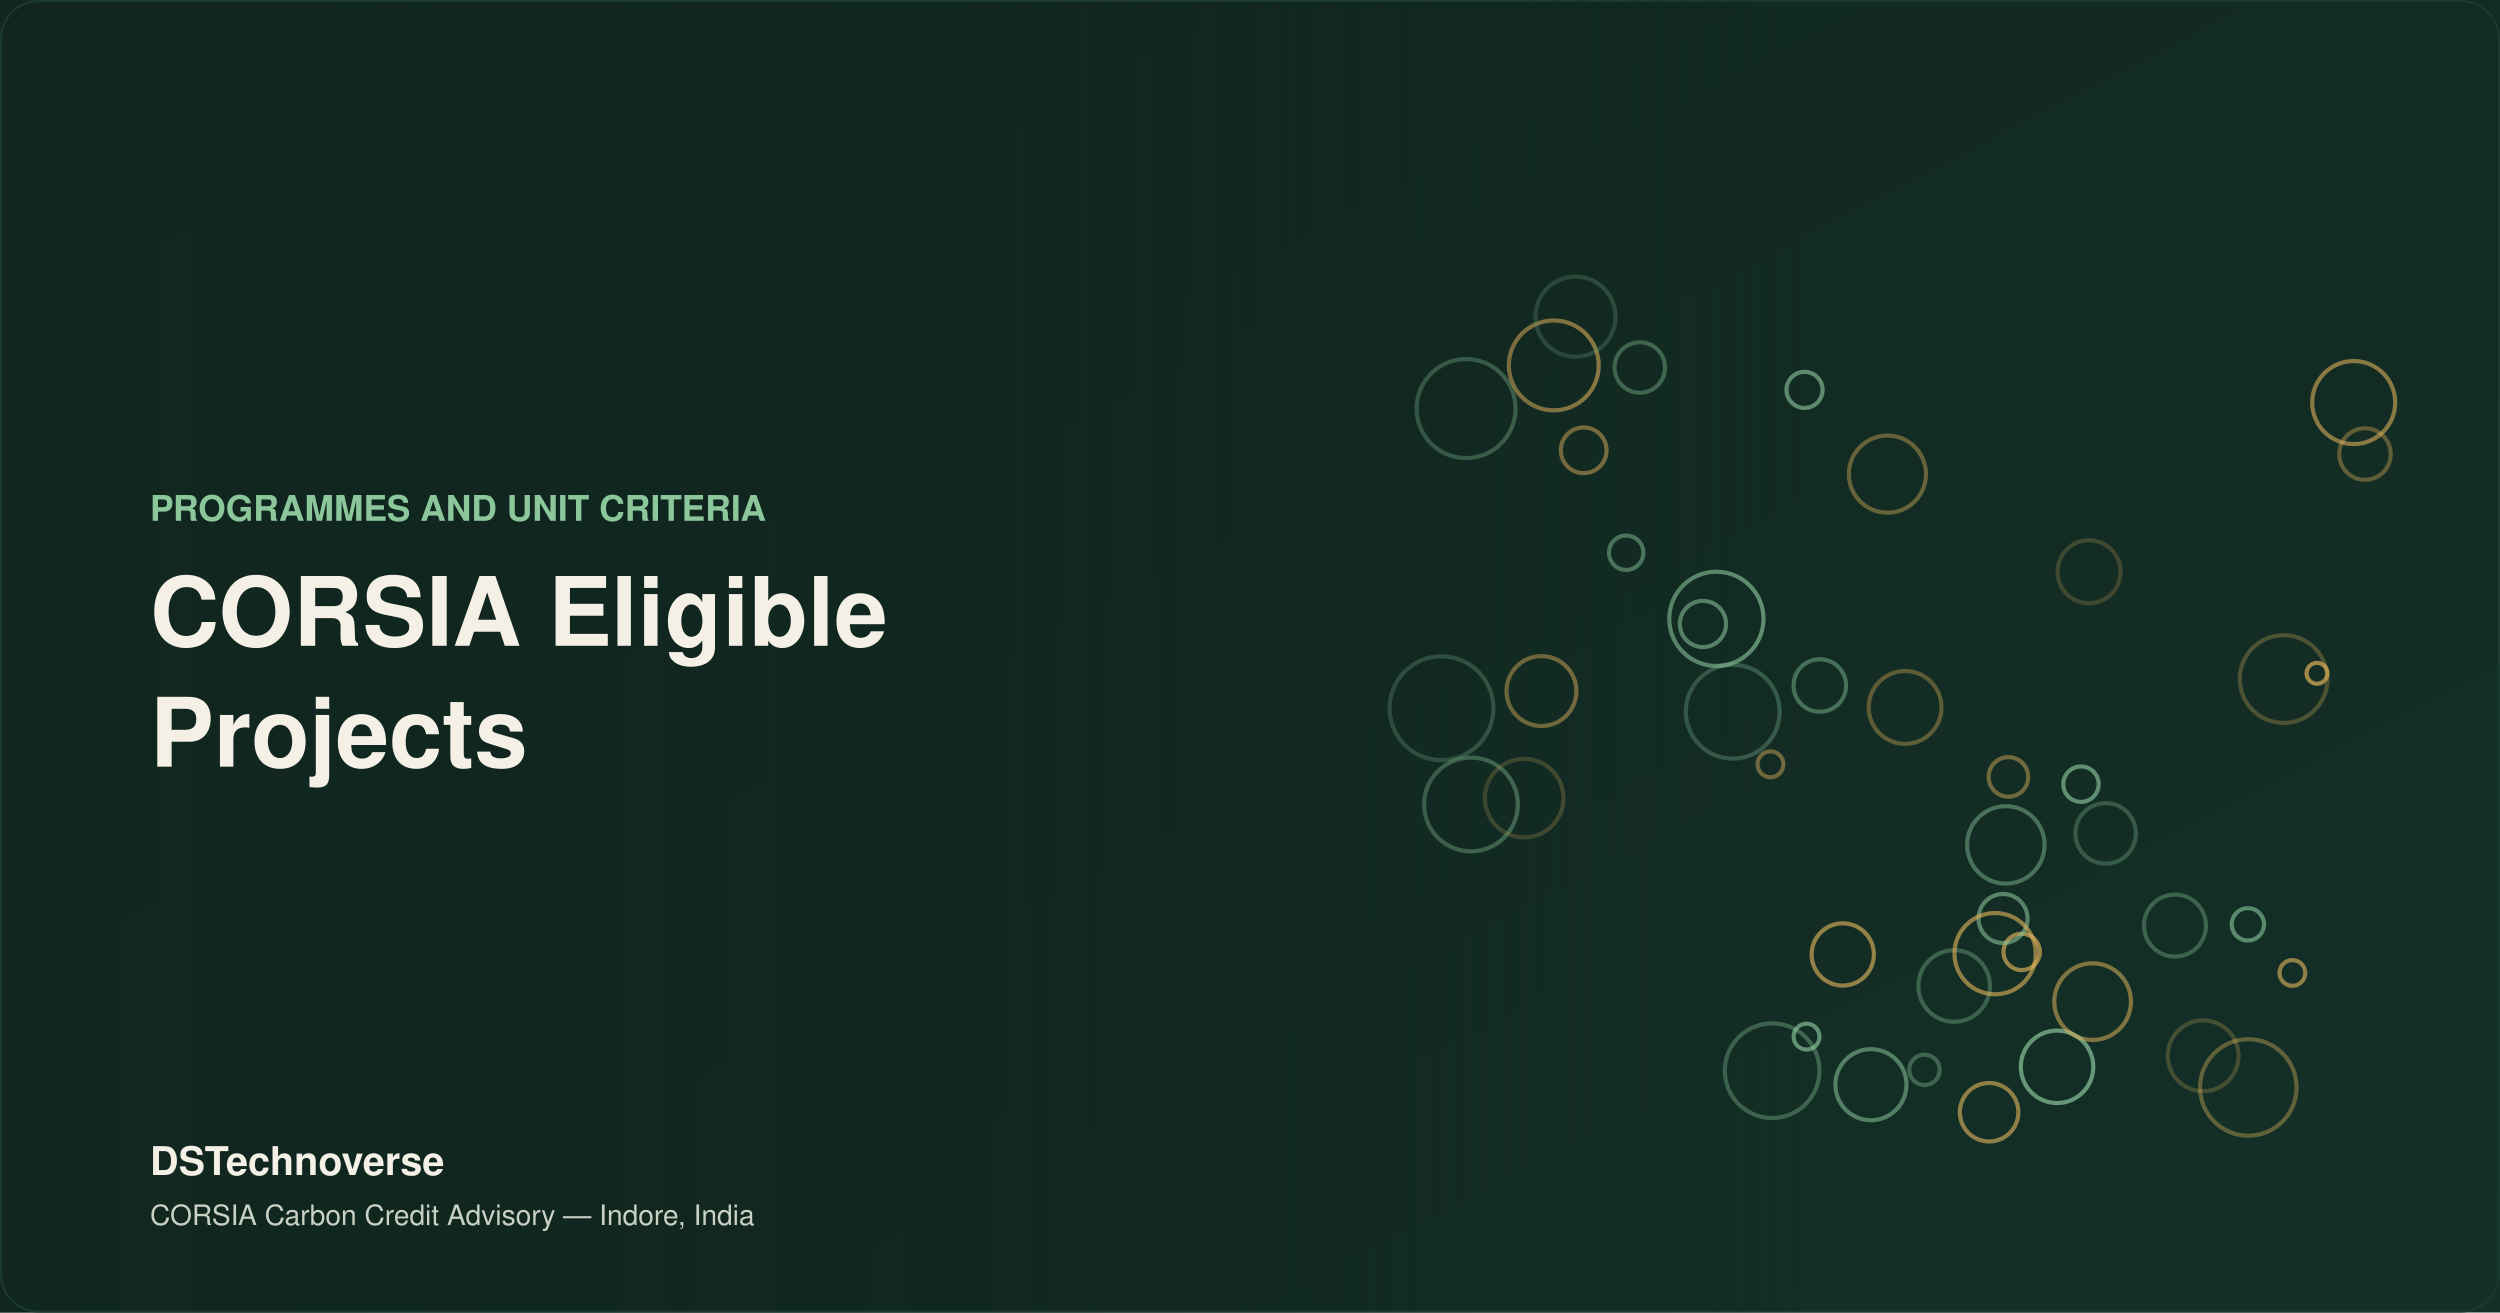
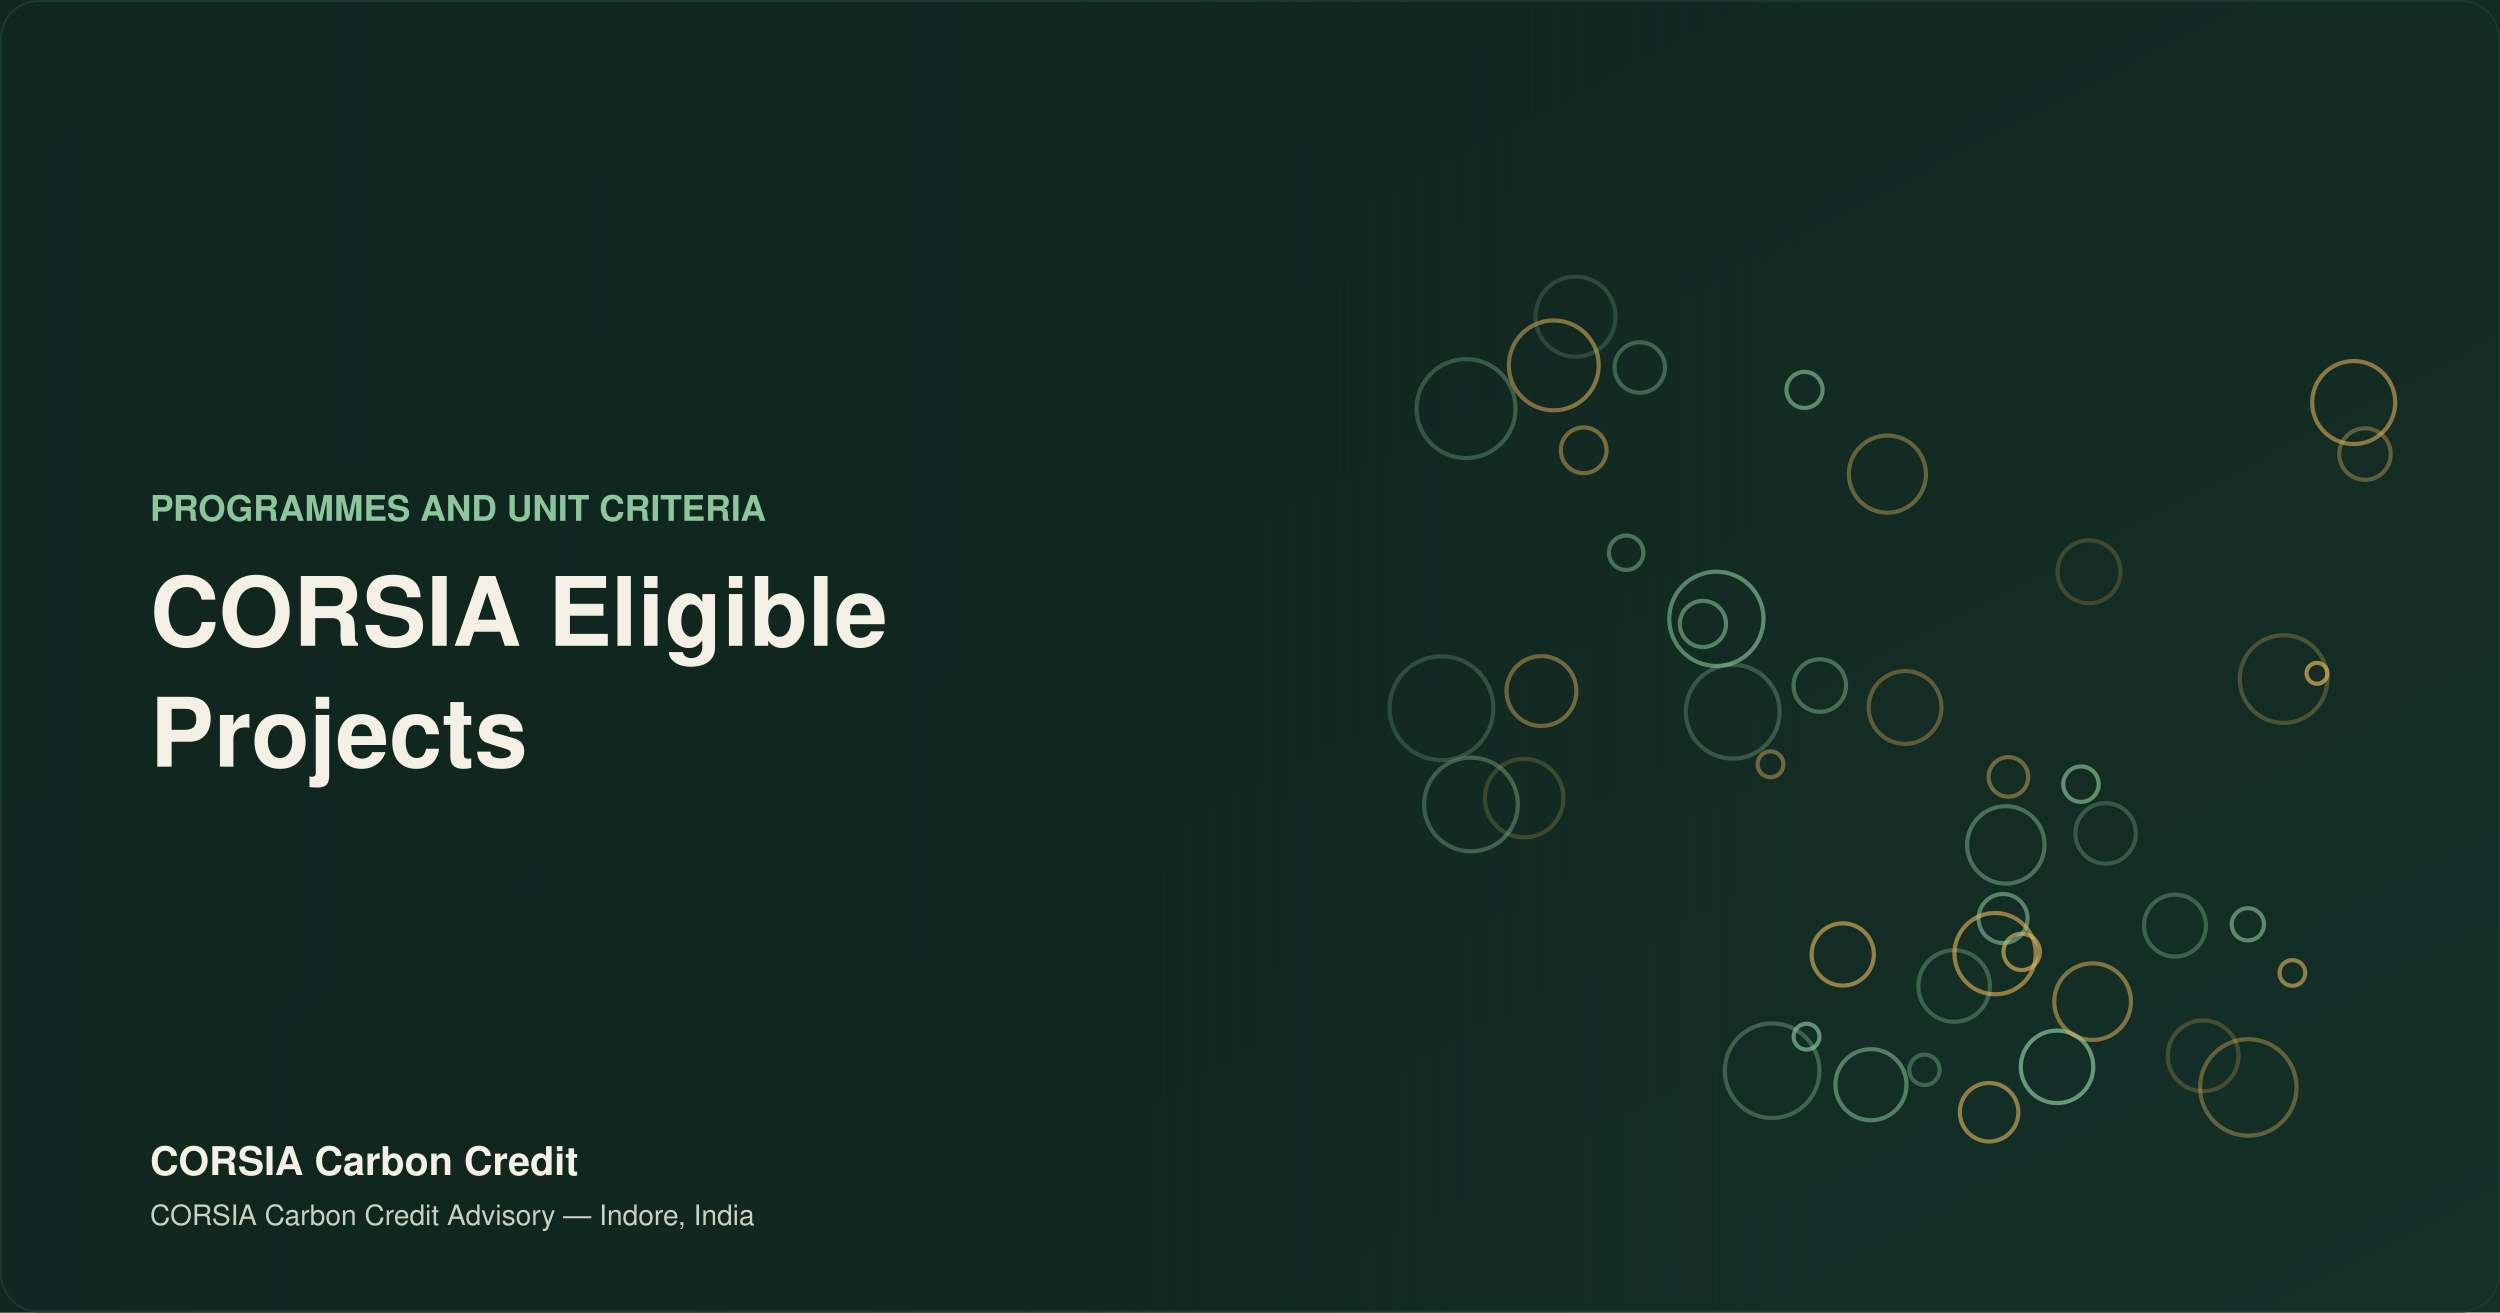
<svg xmlns="http://www.w3.org/2000/svg" viewBox="0 0 1200 630" width="1200" height="630" role="img" aria-label="CORSIA Eligible Projects">
  <defs>
    <linearGradient id="bgG" x1="0" y1="0" x2="1" y2="1">
      <stop offset="0%" stop-color="#10261f" />
      <stop offset="100%" stop-color="#143027" />
    </linearGradient>
    <filter id="soft" x="-30%" y="-30%" width="160%" height="160%">
      <feGaussianBlur stdDeviation="26" />
    </filter>
    <linearGradient id="scrim" x1="0" y1="0" x2="1" y2="0">
      <stop offset="0%" stop-color="#10261f" stop-opacity="0.93" />
      <stop offset="55%" stop-color="#10261f" stop-opacity="0.82" />
      <stop offset="100%" stop-color="#10261f" stop-opacity="0" />
    </linearGradient>
  </defs>
  <rect width="1200" height="630" fill="url(#bgG)" />
  <circle cx="954.77" cy="533.87" r="14.04" fill="none" stroke="#e0b25a" stroke-width="2" opacity="0.61" />
  <circle cx="937.99" cy="473.28" r="17.18" fill="none" stroke="#8cc79c" stroke-width="2" opacity="0.34" />
  <circle cx="1100.35" cy="467.02" r="6.18" fill="none" stroke="#e0b25a" stroke-width="2" opacity="0.61" />
  <circle cx="998.87" cy="376.4" r="8.5" fill="none" stroke="#8cc79c" stroke-width="2" opacity="0.63" />
  <circle cx="866.17" cy="187.15" r="8.66" fill="none" stroke="#8cc79c" stroke-width="2" opacity="0.62" />
  <circle cx="703.71" cy="196.12" r="23.76" fill="none" stroke="#8cc79c" stroke-width="2" opacity="0.48" />
  <circle cx="1135.2" cy="217.95" r="12.36" fill="none" stroke="#e0b25a" stroke-width="2" opacity="0.37" />
  <circle cx="739.9" cy="331.71" r="16.77" fill="none" stroke="#e0b25a" stroke-width="2" opacity="0.62" />
  <circle cx="905.96" cy="227.58" r="18.51" fill="none" stroke="#e0b25a" stroke-width="2" opacity="0.41" />
  <circle cx="923.75" cy="513.53" r="7.29" fill="none" stroke="#8cc79c" stroke-width="2" opacity="0.36" />
  <circle cx="1079.19" cy="521.97" r="23.16" fill="none" stroke="#e0b25a" stroke-width="2" opacity="0.38" />
  <circle cx="787.1" cy="176.41" r="12.11" fill="none" stroke="#8cc79c" stroke-width="2" opacity="0.45" />
  <circle cx="884.52" cy="458.14" r="14.94" fill="none" stroke="#e0b25a" stroke-width="2" opacity="0.63" />
  <circle cx="964.04" cy="372.92" r="9.5" fill="none" stroke="#e0b25a" stroke-width="2" opacity="0.45" />
  <circle cx="867.14" cy="497.59" r="6.21" fill="none" stroke="#8cc79c" stroke-width="2" opacity="0.65" />
  <circle cx="1057.52" cy="506.78" r="17" fill="none" stroke="#e0b25a" stroke-width="2" opacity="0.24" />
  <circle cx="914.44" cy="339.57" r="17.47" fill="none" stroke="#e0b25a" stroke-width="2" opacity="0.36" />
  <circle cx="706.06" cy="386.14" r="22.5" fill="none" stroke="#8cc79c" stroke-width="2" opacity="0.54" />
  <circle cx="1002.73" cy="274.45" r="15.12" fill="none" stroke="#e0b25a" stroke-width="2" opacity="0.22" />
  <circle cx="970.4" cy="456.91" r="8.72" fill="none" stroke="#e0b25a" stroke-width="2" opacity="0.66" />
  <circle cx="823.86" cy="297.04" r="22.62" fill="none" stroke="#8cc79c" stroke-width="2" opacity="0.66" />
  <circle cx="760.17" cy="216.14" r="10.97" fill="none" stroke="#e0b25a" stroke-width="2" opacity="0.62" />
  <circle cx="691.91" cy="339.95" r="24.92" fill="none" stroke="#8cc79c" stroke-width="2" opacity="0.39" />
  <circle cx="780.56" cy="265.31" r="8.26" fill="none" stroke="#8cc79c" stroke-width="2" opacity="0.57" />
  <circle cx="849.83" cy="366.86" r="6.21" fill="none" stroke="#e0b25a" stroke-width="2" opacity="0.47" />
  <circle cx="1078.98" cy="443.68" r="7.75" fill="none" stroke="#8cc79c" stroke-width="2" opacity="0.59" />
  <circle cx="1096.15" cy="325.94" r="21.06" fill="none" stroke="#e0b25a" stroke-width="2" opacity="0.28" />
  <circle cx="831.71" cy="341.61" r="22.53" fill="none" stroke="#8cc79c" stroke-width="2" opacity="0.32" />
  <circle cx="731.6" cy="383.1" r="18.86" fill="none" stroke="#e0b25a" stroke-width="2" opacity="0.31" />
  <circle cx="850.62" cy="513.93" r="22.72" fill="none" stroke="#8cc79c" stroke-width="2" opacity="0.36" />
  <circle cx="745.82" cy="175.39" r="21.57" fill="none" stroke="#e0b25a" stroke-width="2" opacity="0.72" />
  <circle cx="1129.78" cy="193.22" r="19.93" fill="none" stroke="#e0b25a" stroke-width="2" opacity="0.58" />
  <circle cx="1043.99" cy="444.28" r="14.88" fill="none" stroke="#8cc79c" stroke-width="2" opacity="0.34" />
  <circle cx="1112.15" cy="323.19" r="5.01" fill="none" stroke="#e0b25a" stroke-width="2" opacity="0.69" />
  <circle cx="873.51" cy="329.04" r="12.61" fill="none" stroke="#8cc79c" stroke-width="2" opacity="0.44" />
  <circle cx="756.24" cy="151.99" r="19.22" fill="none" stroke="#8cc79c" stroke-width="2" opacity="0.27" />
  <circle cx="1010.7" cy="400.03" r="14.52" fill="none" stroke="#8cc79c" stroke-width="2" opacity="0.29" />
  <circle cx="962.8" cy="405.55" r="18.59" fill="none" stroke="#8cc79c" stroke-width="2" opacity="0.44" />
  <circle cx="987.38" cy="512.07" r="17.4" fill="none" stroke="#8cc79c" stroke-width="2" opacity="0.68" />
  <circle cx="961.47" cy="440.89" r="11.76" fill="none" stroke="#8cc79c" stroke-width="2" opacity="0.56" />
  <circle cx="957.65" cy="457.75" r="19.51" fill="none" stroke="#e0b25a" stroke-width="2" opacity="0.62" />
  <circle cx="817.41" cy="299.5" r="11.09" fill="none" stroke="#8cc79c" stroke-width="2" opacity="0.61" />
  <circle cx="1004.46" cy="480.78" r="18.4" fill="none" stroke="#e0b25a" stroke-width="2" opacity="0.53" />
  <circle cx="898.05" cy="520.65" r="17.06" fill="none" stroke="#8cc79c" stroke-width="2" opacity="0.53" />
  <rect x="0" y="0" width="864" height="630" fill="url(#scrim)" />
  <text x="72" y="250" fill="#8cc79c" font-size="17" font-weight="700" font-family="IBM Plex Sans, Segoe UI, Helvetica, Arial, sans-serif" text-anchor="start" opacity="1">PROGRAMMES AND UNIT CRITERIA</text>
  <text x="72" y="310" fill="#f4f0e6" font-size="46" font-weight="800" font-family="IBM Plex Sans, Segoe UI, Helvetica, Arial, sans-serif" text-anchor="start" opacity="1">CORSIA Eligible</text>
  <text x="72" y="368" fill="#f4f0e6" font-size="46" font-weight="800" font-family="IBM Plex Sans, Segoe UI, Helvetica, Arial, sans-serif" text-anchor="start" opacity="1">Projects</text>
-   <text x="72" y="564" fill="#f4f0e6" font-size="19" font-weight="700" font-family="IBM Plex Sans, Segoe UI, Helvetica, Arial, sans-serif" text-anchor="start" opacity="1">DSTechnoverse</text>
+   <text x="72" y="564" fill="#f4f0e6" font-size="19" font-weight="700" font-family="IBM Plex Sans, Segoe UI, Helvetica, Arial, sans-serif" text-anchor="start" opacity="1">CORSIA Carbon Credit</text>
  <text x="72" y="588" fill="#c9d0c4" font-size="13.5" font-weight="400" font-family="IBM Plex Sans, Segoe UI, Helvetica, Arial, sans-serif" text-anchor="start" opacity="1">CORSIA Carbon Credit Advisory — Indore, India</text>
  <rect x="0.5" y="0.5" width="1199" height="629" rx="18" fill="none" stroke="#1a3a30" />
</svg>
